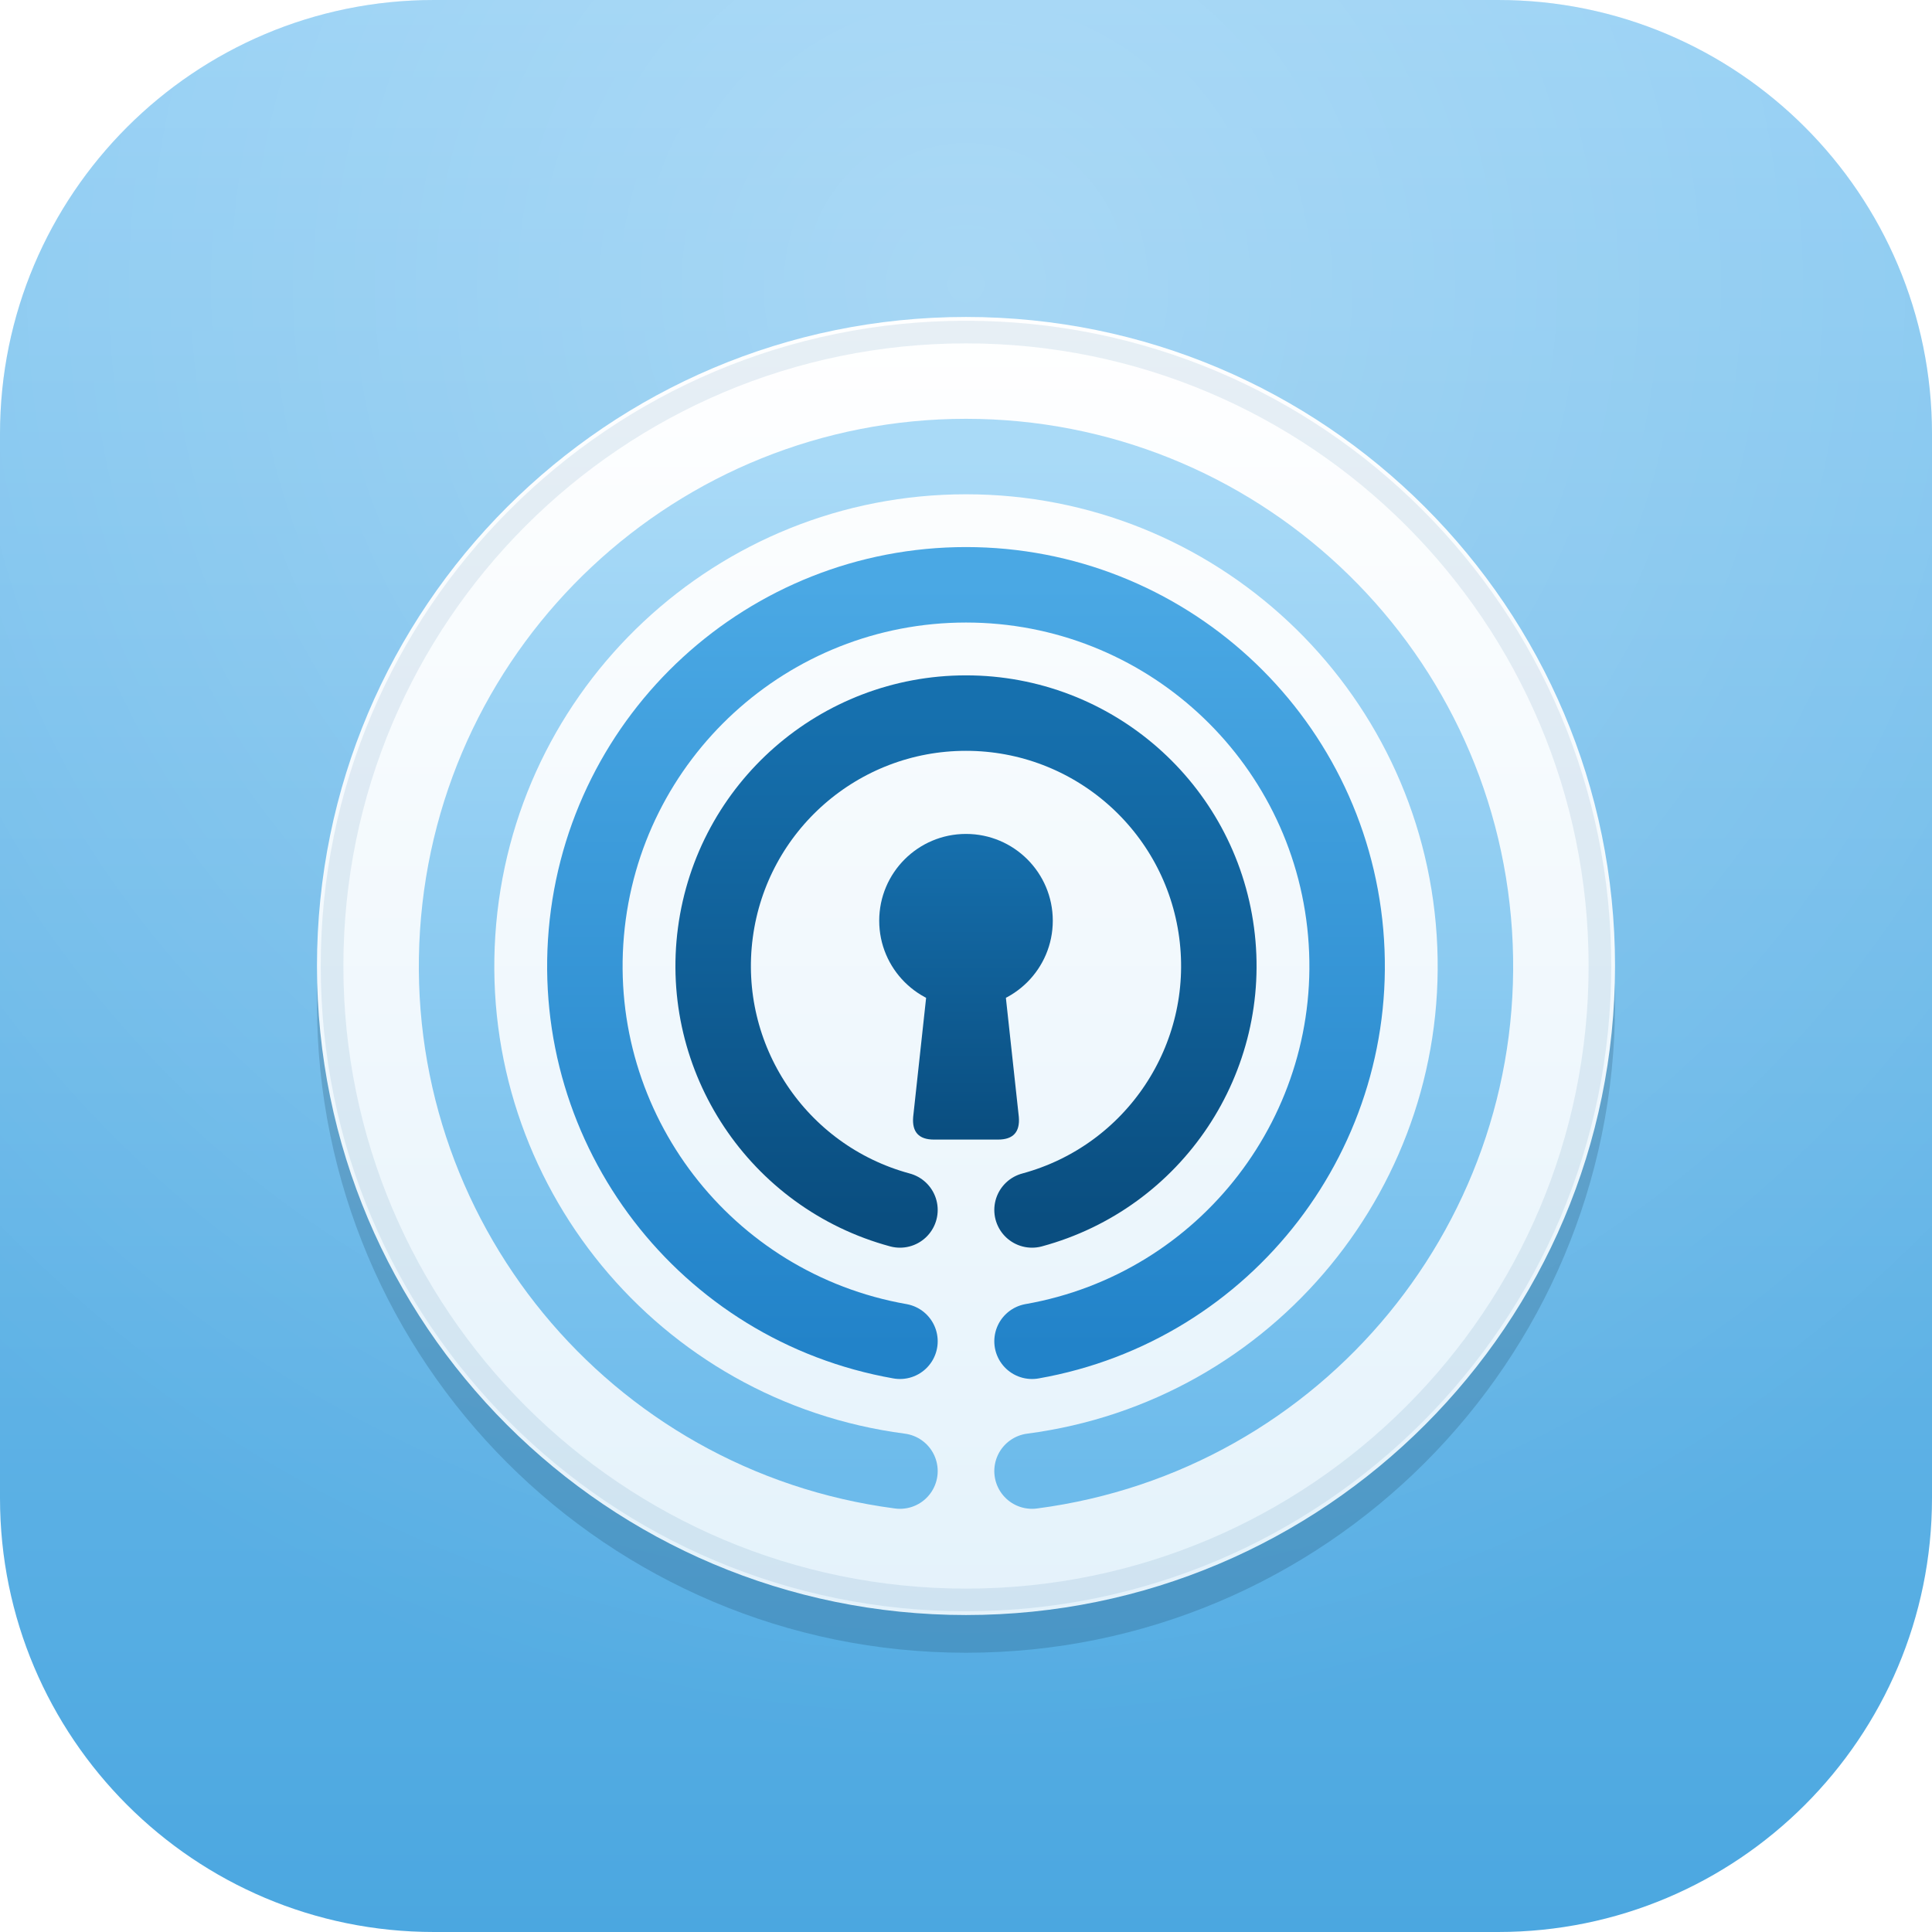
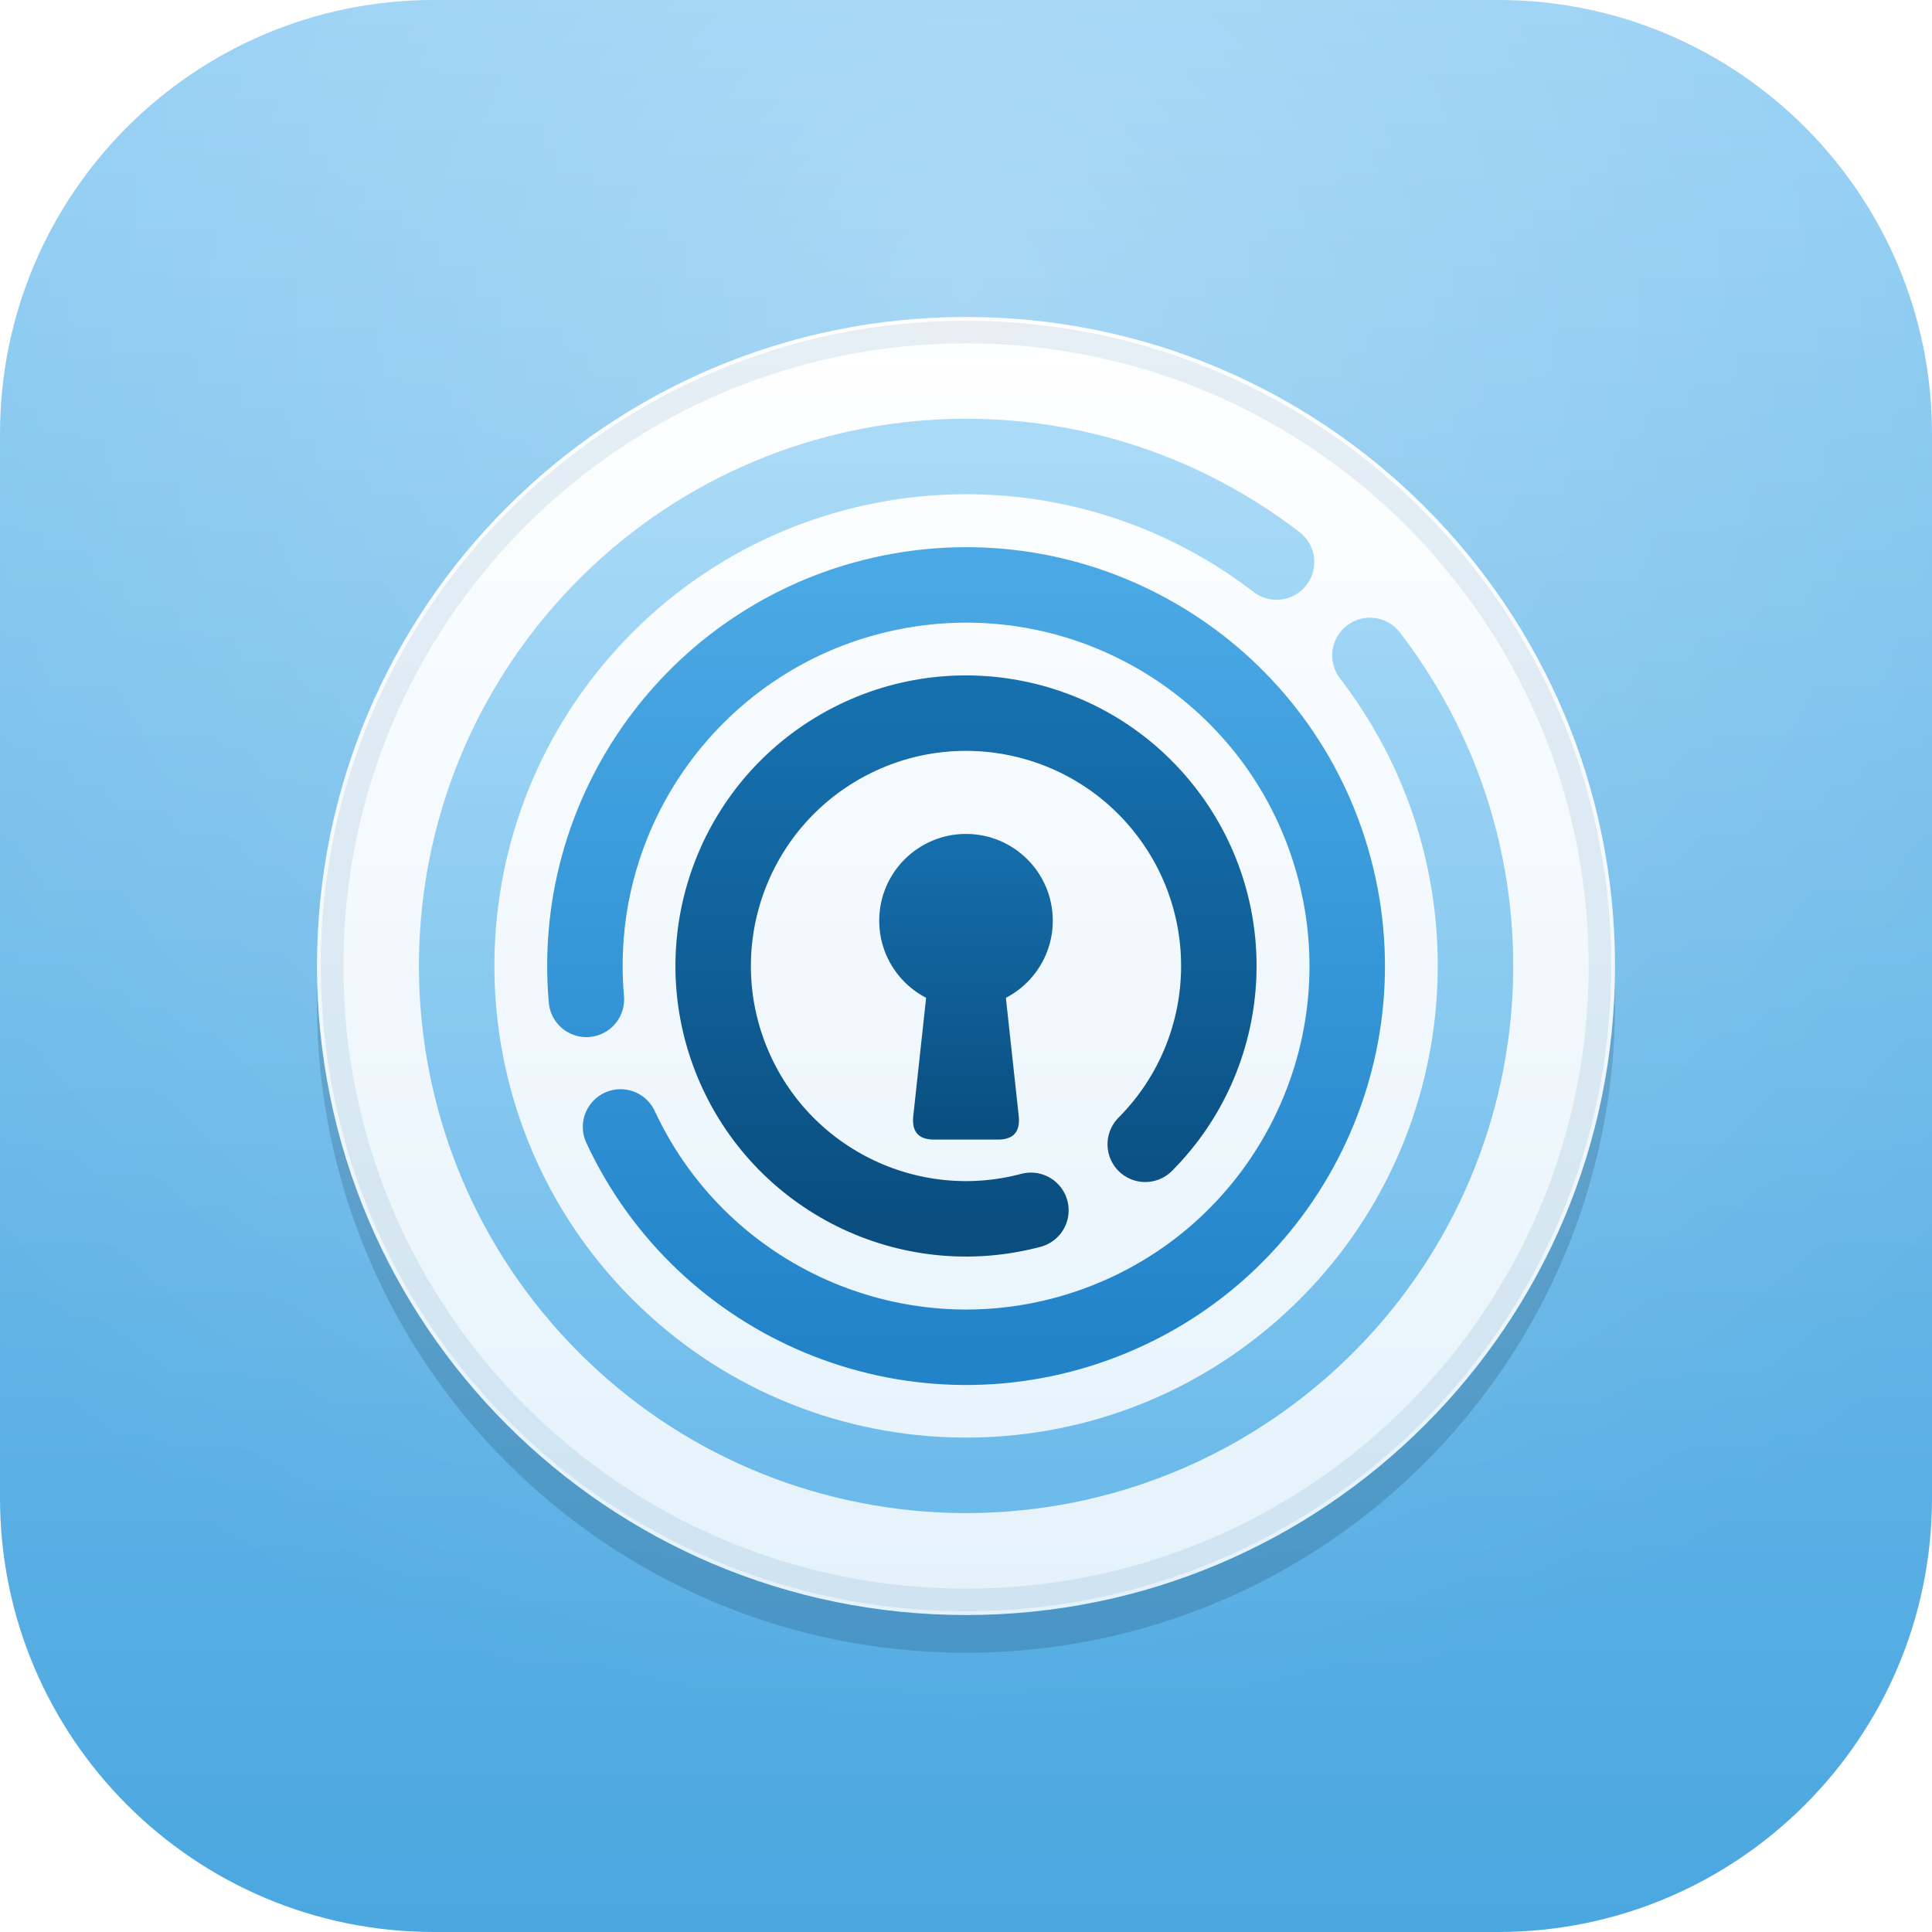
<svg xmlns="http://www.w3.org/2000/svg" viewBox="0 0 1024 1024" width="1024" height="1024">
  <defs>
    <clipPath id="sq">
      <rect width="1024" height="1024" rx="230" />
    </clipPath>
  </defs>
  <g clip-path="url(#sq)">
    <defs>
      <linearGradient id="L0bg" gradientUnits="userSpaceOnUse" x1="0" y1="0" x2="0" y2="1024">
        <stop offset="0" stop-color="#8FCDF3" />
        <stop offset="1" stop-color="#4BA7E0" />
      </linearGradient>
      <radialGradient id="L0hi" cx=".5" cy=".15" r=".75">
        <stop offset="0" stop-color="#FFFFFF" stop-opacity=".28" />
        <stop offset="1" stop-color="#FFFFFF" stop-opacity="0" />
      </radialGradient>
    </defs>
    <rect width="1024" height="1024" fill="url(#L0bg)" />
    <rect width="1024" height="1024" fill="url(#L0hi)" />
    <circle cx="512" cy="532" r="344" fill="#0B2A40" fill-opacity=".18" />
    <defs>
      <linearGradient id="L1d" gradientUnits="userSpaceOnUse" x1="0" y1="168" x2="0" y2="856">
        <stop offset="0" stop-color="#FFFFFF" />
        <stop offset="1" stop-color="#E4F2FB" />
      </linearGradient>
    </defs>
    <circle cx="512" cy="512" r="344" fill="url(#L1d)" />
    <circle cx="512" cy="512" r="336" fill="none" stroke="#0B5E96" stroke-opacity=".10" stroke-width="12" />
    <defs>
      <linearGradient id="L2r" gradientUnits="userSpaceOnUse" x1="0" y1="242" x2="0" y2="782">
        <stop offset="0" stop-color="#A9DAF7" />
        <stop offset="1" stop-color="#6DBBEB" />
      </linearGradient>
    </defs>
-     <path d="M477.0 779.7 A270 270 0 1 1 547.0 779.7" fill="none" stroke-width="40" stroke-linecap="round" stroke="url(#L2r)" />
+     <path d="M726.1 347.4 A270 270 0 1 1 676.6 297.9" fill="none" stroke-width="40" stroke-linecap="round" stroke="url(#L2r)" />
    <defs>
      <linearGradient id="L3r" gradientUnits="userSpaceOnUse" x1="0" y1="310" x2="0" y2="714">
        <stop offset="0" stop-color="#4AA8E4" />
        <stop offset="1" stop-color="#2283C9" />
      </linearGradient>
    </defs>
-     <path d="M477.0 710.9 A202 202 0 1 1 547.0 710.9" fill="none" stroke-width="40" stroke-linecap="round" stroke="url(#L3r)" />
+     <path d="M310.8 529.7 A202 202 0 1 1 328.9 597.3" fill="none" stroke-width="40" stroke-linecap="round" stroke="url(#L3r)" />
    <defs>
      <linearGradient id="L4r" gradientUnits="userSpaceOnUse" x1="0" y1="378" x2="0" y2="646">
        <stop offset="0" stop-color="#1670AE" />
        <stop offset="1" stop-color="#0A4E80" />
      </linearGradient>
    </defs>
-     <path d="M477.0 641.3 A134 134 0 1 1 547.0 641.3" fill="none" stroke-width="40" stroke-linecap="round" stroke="url(#L4r)" />
+     <path d="M546.4 641.5 A134 134 0 1 1 607.0 606.5" fill="none" stroke-width="40" stroke-linecap="round" stroke="url(#L4r)" />
    <defs>
      <linearGradient id="L5h" gradientUnits="userSpaceOnUse" x1="0" y1="440" x2="0" y2="600">
        <stop offset="0" stop-color="#1670AE" />
        <stop offset="1" stop-color="#0A4E80" />
      </linearGradient>
    </defs>
    <circle cx="512" cy="488" r="46" fill="url(#L5h)" />
    <path d="M494 500 L530 500 L540 592 Q541 604 529 604 L495 604 Q483 604 484 592 Z" fill="url(#L5h)" />
  </g>
</svg>
